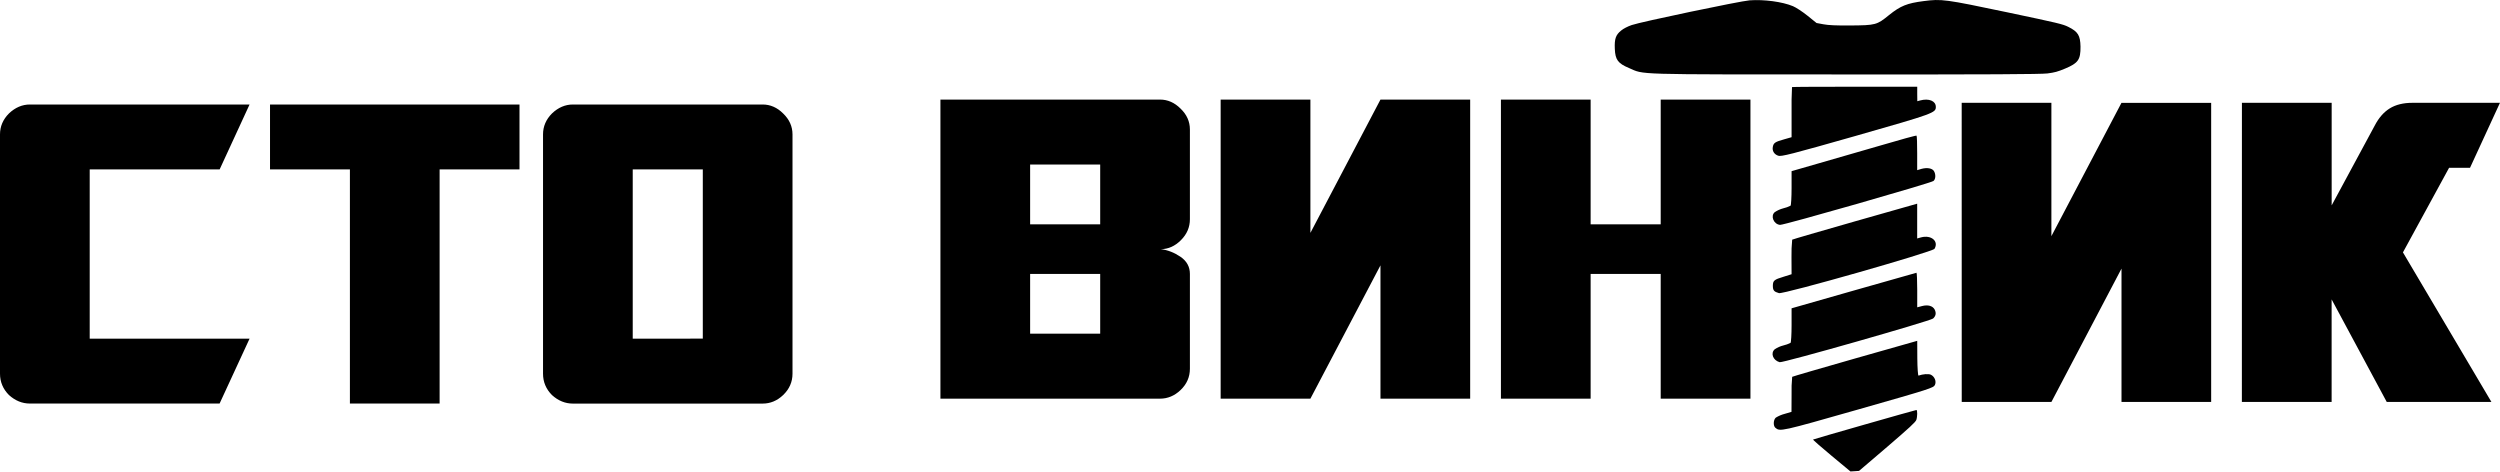
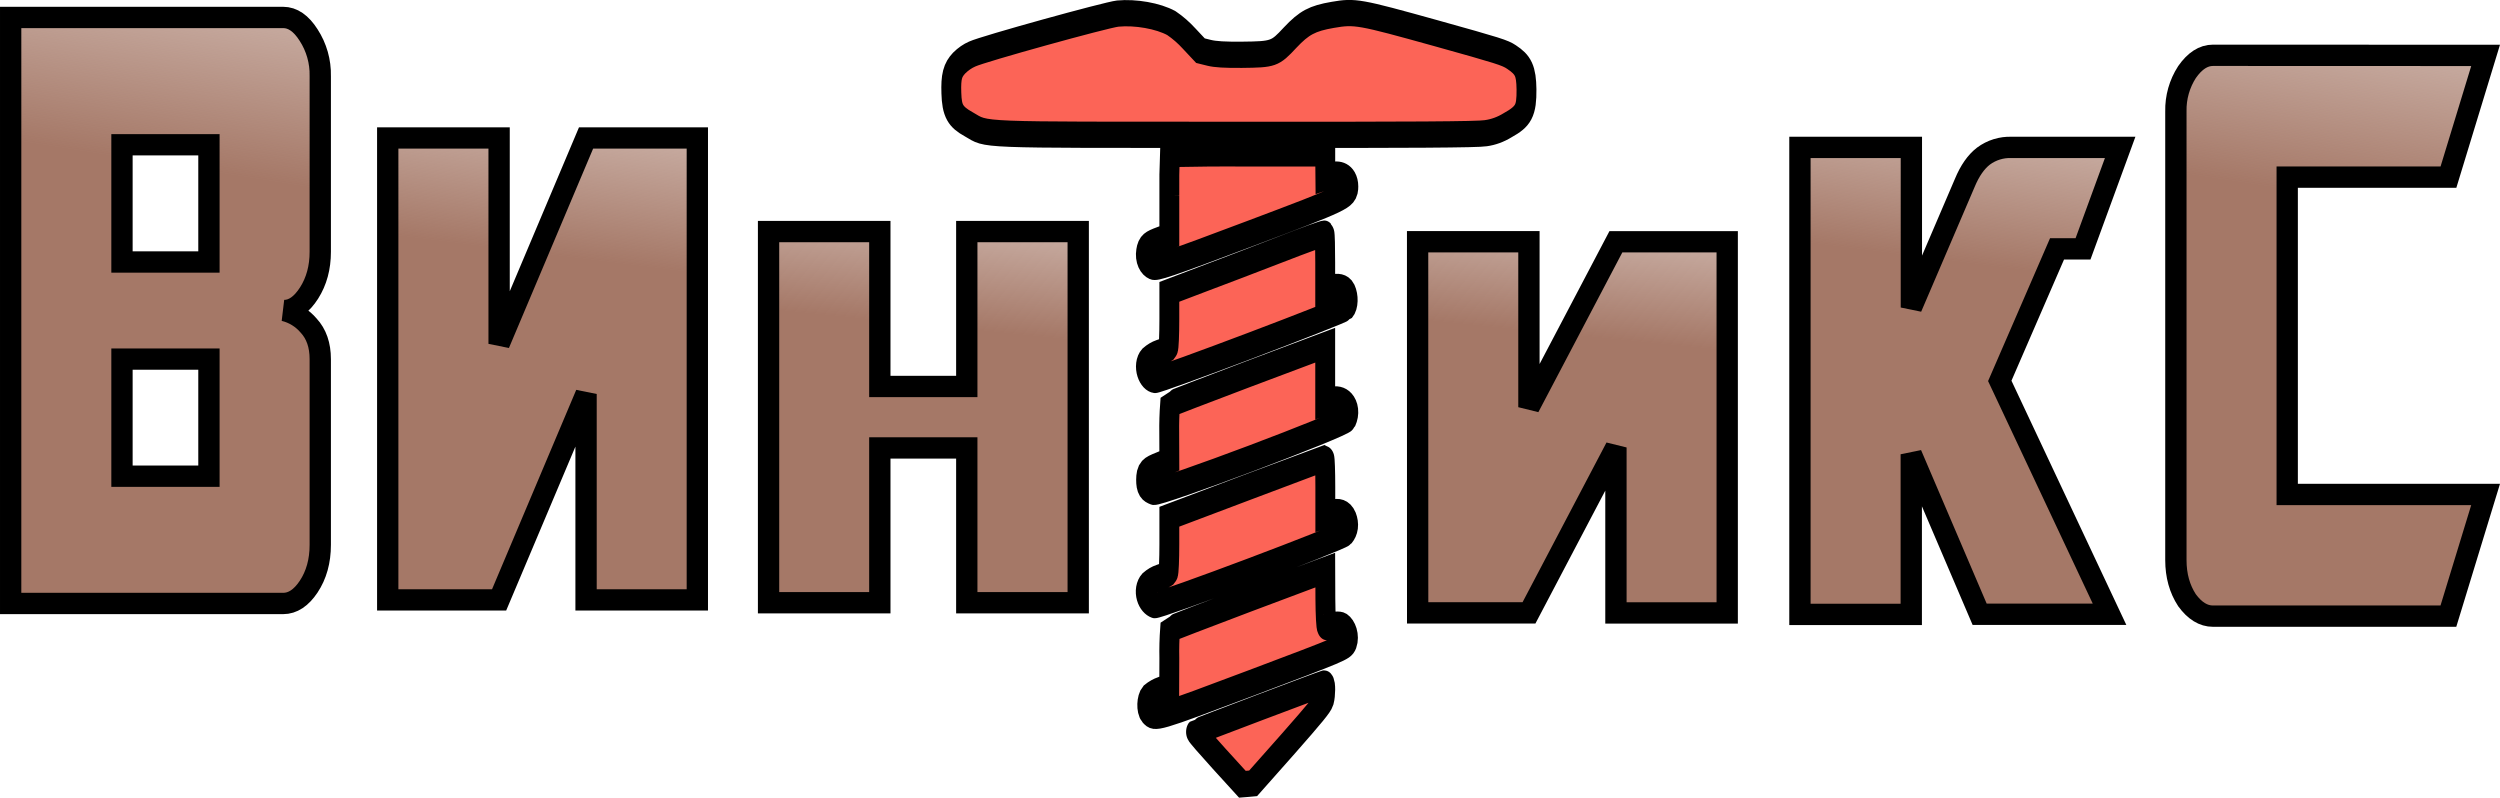
- <svg xmlns="http://www.w3.org/2000/svg" width="218.459" height="41.198" viewBox="0 0 57.801 10.9">
-   <path d="M2204.61 4935.233c-63.889 1.99-100.382-18.034-168.283-91.424-73.956-79.446-84.075-121.133-49.792-221.353 47.282-143.494-35.471-54.686 1265.994-1356.823 865.364-866.71 1184.426-1181.736 1229.261-1215.133 50.648-37.19 73.872-49.65 142.39-73.09 117.605-40.23 156.574-30.084 247.727 62.442 78.02 80.764 90.534 120.729 66.18 213.037-13.427 52.451-33.825 88.324-266.606 473.161-285.957 471.655-301.458 493.21-427.055 585.84-116.015 85.738-173.634 106.352-307.87 110.736-144.76 3.468-153.641 8.312-310.078 162.057-84.394 83.049-129.39 132.754-152.856 169.677l-32.778 50.944-3.093 106.706c-1.963 61.171-11.112 127.509-20.557 155.12-32.885 96.13-127.585 225.144-221.453 304.21-63.027 52.261-812.894 507.435-888.623 538.759-36.843 15.312-74.304 24.515-102.508 25.133z" style="stroke-width:.961" transform="scale(.0027 -.00231) rotate(45 14369.408 16411.01)" />
-   <path d="M41.422 2.597v.575l-.175.05c-.201.056-.241.081-.258.17-.02.092.028.176.124.208.067.025.294-.032 1.794-.459 1.808-.516 1.85-.533 1.85-.67s-.16-.203-.361-.149l-.067.018-.002-.168v-.167h-1.445c-.79 0-1.444.003-1.45.008a8.79 8.79 0 0 0-.01.584zM41.422 4.346c0 .212-.011.399-.024.41a.746.746 0 0 1-.167.06.651.651 0 0 0-.198.089c-.104.088-.025.28.122.294.08.01 3.493-.968 3.548-1.015.052-.044.056-.155.01-.23-.04-.064-.157-.085-.287-.05l-.1.03v-.392c0-.216-.005-.398-.015-.406-.01-.008-.376.093-.817.223-.444.13-1.09.317-1.44.416l-.632.182zM41.42 5.946l.002.394-.181.057c-.224.067-.25.09-.252.21 0 .107.028.138.141.17.11.029 3.55-.952 3.596-1.024.105-.175-.074-.328-.31-.265l-.09.025v-.804l-1.436.408c-.791.226-1.445.416-1.454.424a3.407 3.407 0 0 0-.016.405zM41.422 7.517c0 .212-.011.399-.024.41a.746.746 0 0 1-.167.06.64.64 0 0 0-.197.087c-.105.09-.042.258.113.3.077.019 3.476-.95 3.547-1.01.065-.06.076-.128.036-.208-.046-.085-.155-.116-.292-.08l-.111.029v-.399c0-.219-.008-.399-.017-.4-.01.001-.662.186-1.453.412l-1.435.41zM41.422 9.122l-.002.4-.156.046a.749.749 0 0 0-.207.088c-.057.05-.063.188-.01.234.108.092.125.087 1.912-.422 1.685-.48 1.742-.5 1.777-.568.038-.082-.004-.19-.092-.236-.054-.026-.187-.016-.287.02-.013.005-.026-.173-.028-.397l-.002-.407-1.437.408c-.791.226-1.445.416-1.454.424a3.281 3.281 0 0 0-.014.41zM42.345 10.536l.438.364.1-.006.099-.007.65-.555c.52-.447.653-.57.674-.623.026-.072.028-.23.002-.23-.025 0-2.377.673-2.389.683-.007.006.186.174.426.374z" />
-   <g aria-label="СТО ВИНТИК" style="font-size:28px;line-height:1.25;font-family:&quot;SF TransRobotics&quot;;-inkscape-font-specification:&quot;SF TransRobotics&quot;;stroke-width:.75">
-     <path d="M0 3.107q0-.276.207-.484.218-.207.484-.207H5.77l-.692 1.501H2.074V7.83H5.77L5.077 9.33H.691q-.266 0-.484-.197Q0 8.925 0 8.639zM8.09 3.917H6.243V2.416h5.768v1.501h-1.847V9.33H8.09zM12.555 3.107q0-.276.207-.484.217-.207.484-.207h4.386q.267 0 .474.207.217.208.217.484V8.64q0 .286-.217.494-.207.197-.474.197h-4.386q-.267 0-.484-.197-.207-.208-.207-.494zm3.694 4.722V3.917h-1.62V7.83zM21.743 2.302h5.077q.266 0 .474.208.217.207.217.484v2.074q0 .277-.207.484-.208.208-.465.208.238.03.455.177.217.149.217.396v2.192q0 .287-.217.494-.208.198-.474.198h-5.077zm3.694 2.885V3.804h-1.62v1.383zm0 2.528V6.333h-1.62v1.382zM28.222 2.302h2.075v3.082l1.62-3.082h2.074v6.915h-2.074V6.135l-1.62 3.082h-2.075zM34.702 2.302h2.074v2.885h1.62V2.302h2.075v6.915h-2.075V6.333h-1.62v2.884h-2.074zM45.355 2.377h2.074V5.46l1.62-3.082h2.074v6.915H49.05V6.21l-1.62 3.082h-2.074zM51.834 2.377h2.075v2.371l.997-1.847q.139-.267.346-.395.208-.129.524-.129H57.8l-.692 1.502h-.484l-1.067 1.956 2.045 3.457h-2.42l-1.274-2.37v2.37h-2.075z" />
+ <svg xmlns="http://www.w3.org/2000/svg" xmlns:xlink="http://www.w3.org/1999/xlink" width="302.015" height="96.364" viewBox="0 0 79.909 25.496">
+   <defs>
+     <linearGradient id="a">
+       <stop offset="0" style="stop-color:#a57867;stop-opacity:1" />
+       <stop offset="1" style="stop-color:#a57867;stop-opacity:0" />
+     </linearGradient>
+     <linearGradient xlink:href="#a" id="g" x1="34.865" x2="36.803" y1="9.191" y2="-10.042" gradientTransform="matrix(.26459 0 0 .39985 40.354 .94)" gradientUnits="userSpaceOnUse" />
+     <linearGradient xlink:href="#a" id="e" x1="34.865" x2="36.803" y1="9.191" y2="-10.042" gradientTransform="matrix(.26459 0 0 .41776 .015 .231)" gradientUnits="userSpaceOnUse" />
+     <linearGradient xlink:href="#a" id="d" x1="34.865" x2="36.803" y1="9.191" y2="-10.042" gradientTransform="matrix(.26459 0 0 .32932 7.04 2.495)" gradientUnits="userSpaceOnUse" />
+     <linearGradient xlink:href="#a" id="c" x1="34.865" x2="36.803" y1="9.191" y2="-10.042" gradientTransform="matrix(.26459 0 0 .26459 14.135 4.255)" gradientUnits="userSpaceOnUse" />
+     <linearGradient xlink:href="#a" id="b" x1="34.865" x2="36.803" y1="9.191" y2="-10.042" gradientTransform="matrix(.26459 0 0 .26459 26.228 4.444)" gradientUnits="userSpaceOnUse" />
+     <linearGradient xlink:href="#a" id="f" x1="34.865" x2="36.803" y1="9.191" y2="-10.042" gradientTransform="matrix(.26459 0 0 .33286 30.234 2.215)" gradientUnits="userSpaceOnUse" />
+   </defs>
+   <g style="fill:#fc6457;fill-opacity:1;stroke-width:.37;stroke-miterlimit:4;stroke-dasharray:none">
+     <path d="M37.67.704c-.125.1-.156.193-.146.423.01.25.07.335.326.442.363.157.037.147 4.983.148 3.291.002 4.496-.004 4.645-.023a1.27 1.27 0 0 0 .41-.113c.3-.126.354-.206.351-.505-.005-.26-.057-.345-.279-.456-.125-.063-.232-.088-1.405-.336-1.44-.303-1.51-.313-1.925-.259-.383.05-.532.11-.795.321-.282.23-.308.237-.897.242-.318.002-.498-.006-.613-.028l-.16-.03-.208-.168a1.819 1.819 0 0 0-.333-.22c-.246-.103-.67-.159-1-.135-.218.018-2.508.498-2.711.57a.85.85 0 0 0-.243.127zM41.585 2.57v.576l-.175.05c-.2.056-.24.08-.258.17-.02.092.028.176.124.208.067.025.294-.032 1.794-.46 1.808-.515 1.85-.532 1.85-.67 0-.136-.16-.202-.36-.148l-.068.018-.002-.168v-.167h-1.445a62.8 62.8 0 0 0-1.45.008 8.79 8.79 0 0 0-.01.584zm0 1.75c0 .212-.01.399-.024.41a.746.746 0 0 1-.167.06.651.651 0 0 0-.198.089c-.104.088-.025.28.122.294.08.01 3.493-.968 3.548-1.015.052-.044.056-.155.01-.23-.04-.064-.157-.085-.287-.05l-.1.03v-.392c0-.216-.005-.398-.015-.406-.01-.008-.376.093-.817.223-.444.13-1.09.317-1.44.416l-.632.182zm-.002 1.6.002.394-.18.057c-.225.067-.25.09-.253.21 0 .107.028.138.141.17.11.029 3.55-.952 3.596-1.024.105-.175-.074-.328-.31-.265l-.09.025v-.804l-1.436.408c-.79.226-1.445.416-1.454.424a3.407 3.407 0 0 0-.016.405zm.002 1.57c0 .213-.01.4-.024.41a.746.746 0 0 1-.167.06.64.64 0 0 0-.197.088c-.105.09-.042.258.113.3.077.019 3.476-.95 3.547-1.01.065-.06.076-.128.036-.208-.046-.085-.155-.116-.292-.08l-.11.029v-.4c0-.218-.009-.398-.018-.4-.01.002-.662.187-1.453.413l-1.435.41zm0 1.606-.002.4-.156.046a.749.749 0 0 0-.207.088c-.057.05-.063.188-.01.234.108.092.125.087 1.912-.422 1.685-.48 1.742-.5 1.777-.568.038-.082-.004-.19-.092-.236-.054-.026-.187-.016-.287.02-.013.005-.026-.173-.028-.397l-.002-.407-1.437.408c-.79.226-1.445.416-1.454.424a3.281 3.281 0 0 0-.014.41zm.923 1.414.438.364.1-.006.1-.007.65-.555c.52-.447.652-.57.673-.623.026-.072.028-.23.002-.23-.025 0-2.377.673-2.389.683-.007.006.186.174.426.374z" style="fill:#fc6457;fill-opacity:1;stroke:#000;stroke-width:.37;stroke-miterlimit:4;stroke-dasharray:none;stroke-opacity:1" transform="matrix(1.71567 0 0 2.26682 -33.97 .418)" />
+   </g>
+   <g style="stroke-width:.397;stroke-miterlimit:4;stroke-dasharray:none">
+     <path d="m26.287 4.503.001 6.915h2.074l1.62-3.082v3.083h2.073V4.504h-2.074l-1.62 3.082V4.503Z" style="font-size:28px;line-height:1.25;font-family:&quot;SF TransRobotics&quot;;-inkscape-font-specification:&quot;SF TransRobotics&quot;;mix-blend-mode:normal;fill:url(#b);fill-opacity:1;stroke:#000;stroke-width:.397;stroke-miterlimit:4;stroke-dasharray:none;stroke-opacity:1" transform="matrix(1.71567 0 0 1.71567 .212 0)" />
+     <path d="M14.195 4.314v6.915h2.073V8.345h1.62v2.884h2.076V4.314h-2.076V7.2h-1.62V4.314Z" style="font-size:28px;line-height:1.25;font-family:&quot;SF TransRobotics&quot;;-inkscape-font-specification:&quot;SF TransRobotics&quot;;mix-blend-mode:normal;fill:url(#c);fill-opacity:1;stroke:#000;stroke-width:.397;stroke-miterlimit:4;stroke-dasharray:none;stroke-opacity:1" transform="matrix(1.71567 0 0 1.71567 .212 0)" />
+     <path d="M7.1 2.57v8.606h2.075l1.62-3.836v3.836h2.073V2.57h-2.073l-1.62 3.836V2.57Z" style="font-size:28px;line-height:1.25;font-family:&quot;SF TransRobotics&quot;;-inkscape-font-specification:&quot;SF TransRobotics&quot;;mix-blend-mode:normal;fill:url(#d);fill-opacity:1;stroke:#000;stroke-width:.397;stroke-miterlimit:4;stroke-dasharray:none;stroke-opacity:1" transform="matrix(1.71567 0 0 1.71567 .212 0)" />
+     <path d="M.075.325v10.918h5.077c.177 0 .335-.104.474-.312.145-.218.217-.478.217-.78V6.69c0-.26-.072-.469-.217-.625a.863.863 0 0 0-.455-.28c.17 0 .326-.11.465-.328.138-.218.207-.473.207-.765V1.418a1.35 1.35 0 0 0-.217-.765C5.487.434 5.329.325 5.152.325zm2.074 2.372h1.62v2.184h-1.62zm0 3.993h1.62v2.182h-1.62z" style="font-size:28px;line-height:1.25;font-family:&quot;SF TransRobotics&quot;;-inkscape-font-specification:&quot;SF TransRobotics&quot;;mix-blend-mode:normal;fill:url(#e);fill-opacity:1;stroke:#000;stroke-width:.397;stroke-miterlimit:4;stroke-dasharray:none;stroke-opacity:1" transform="matrix(1.71567 0 0 1.71567 .212 0)" />
+     <path d="M33.41 2.746v8.7h2.074V8.463l1.274 2.981h2.42l-2.045-4.348L38.2 4.636h.484l.692-1.89h-2.024a.826.826 0 0 0-.524.163c-.138.107-.253.272-.346.496l-.996 2.324V2.746Z" style="font-size:28px;line-height:1.25;font-family:&quot;SF TransRobotics&quot;;-inkscape-font-specification:&quot;SF TransRobotics&quot;;mix-blend-mode:normal;fill:url(#f);fill-opacity:1;stroke:#000;stroke-width:.397;stroke-miterlimit:4;stroke-dasharray:none;stroke-opacity:1" transform="matrix(1.71567 0 0 1.71567 .212 0)" />
+     <path d="M41.105 1.03c-.178 0-.339.105-.484.313a1.3 1.3 0 0 0-.207.732v8.36c0 .288.07.537.207.747.145.198.306.297.484.297h4.386l.693-2.267h-3.696V3.3h3.004l.692-2.268z" style="font-size:28px;line-height:1.25;font-family:&quot;SF TransRobotics&quot;;-inkscape-font-specification:&quot;SF TransRobotics&quot;;mix-blend-mode:normal;fill:url(#g);fill-opacity:1;stroke:#000;stroke-width:.397;stroke-miterlimit:4;stroke-dasharray:none;stroke-opacity:1" transform="matrix(1.71567 0 0 1.71567 .212 0)" />
  </g>
</svg>
